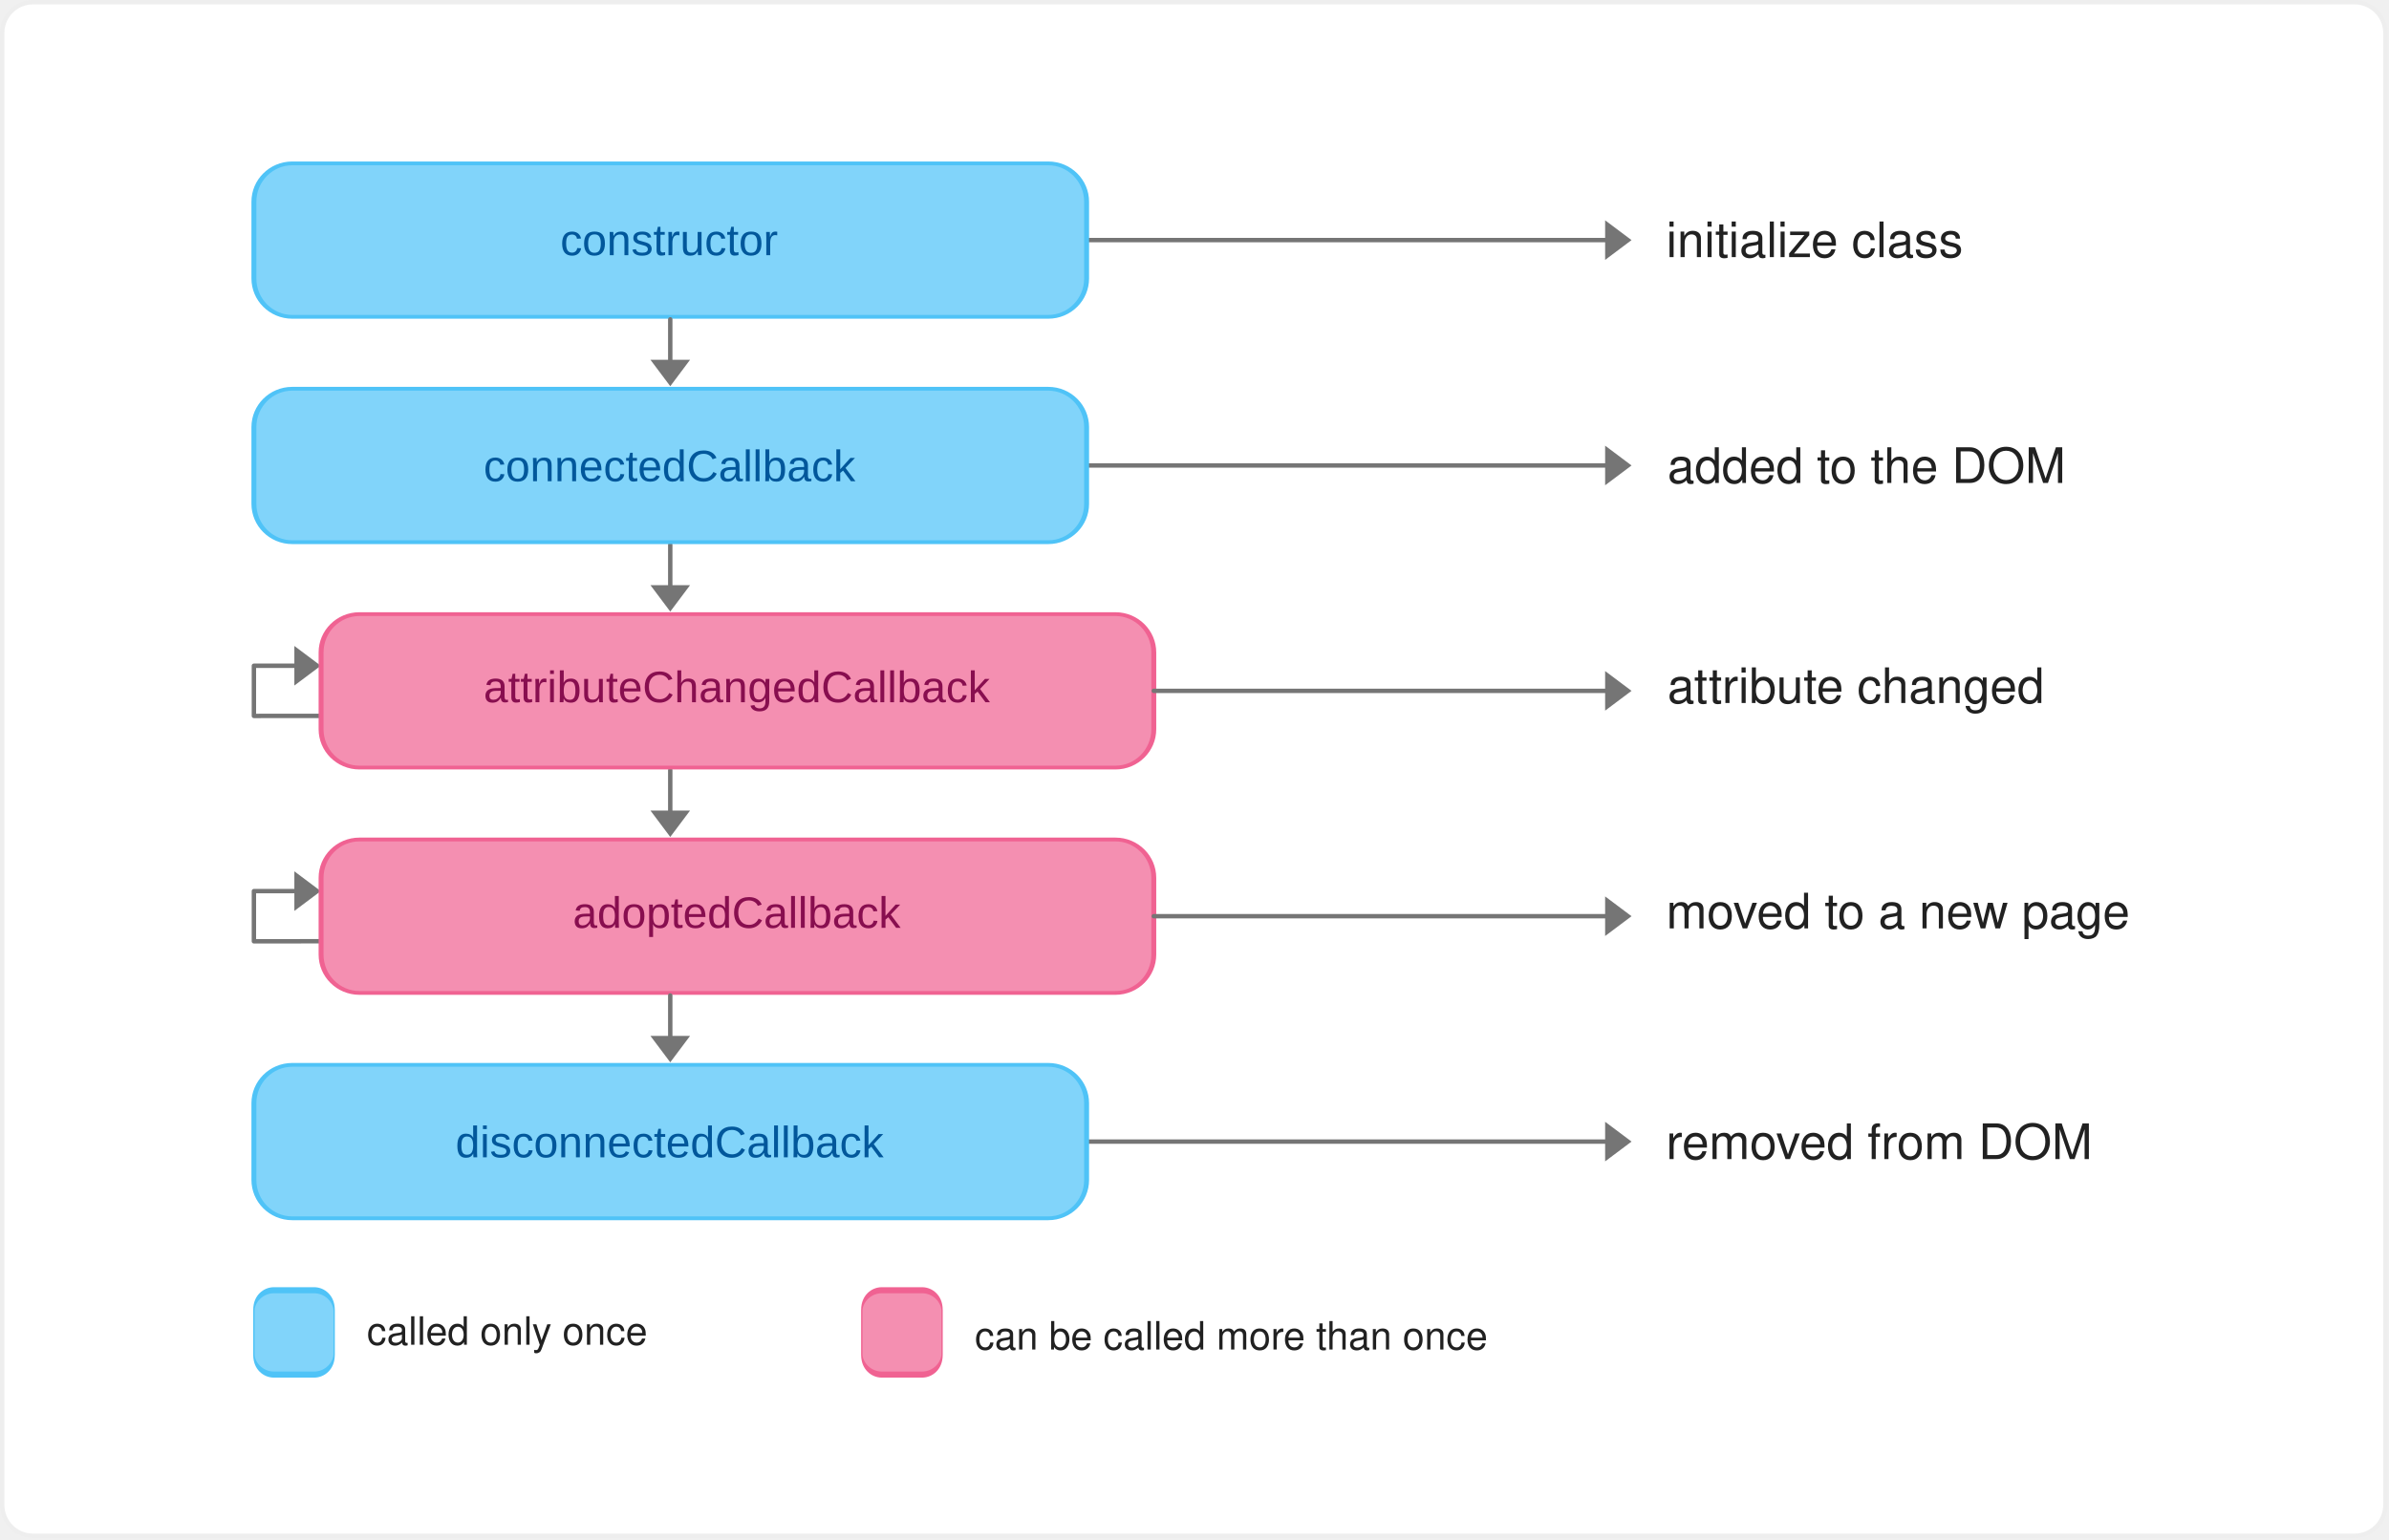
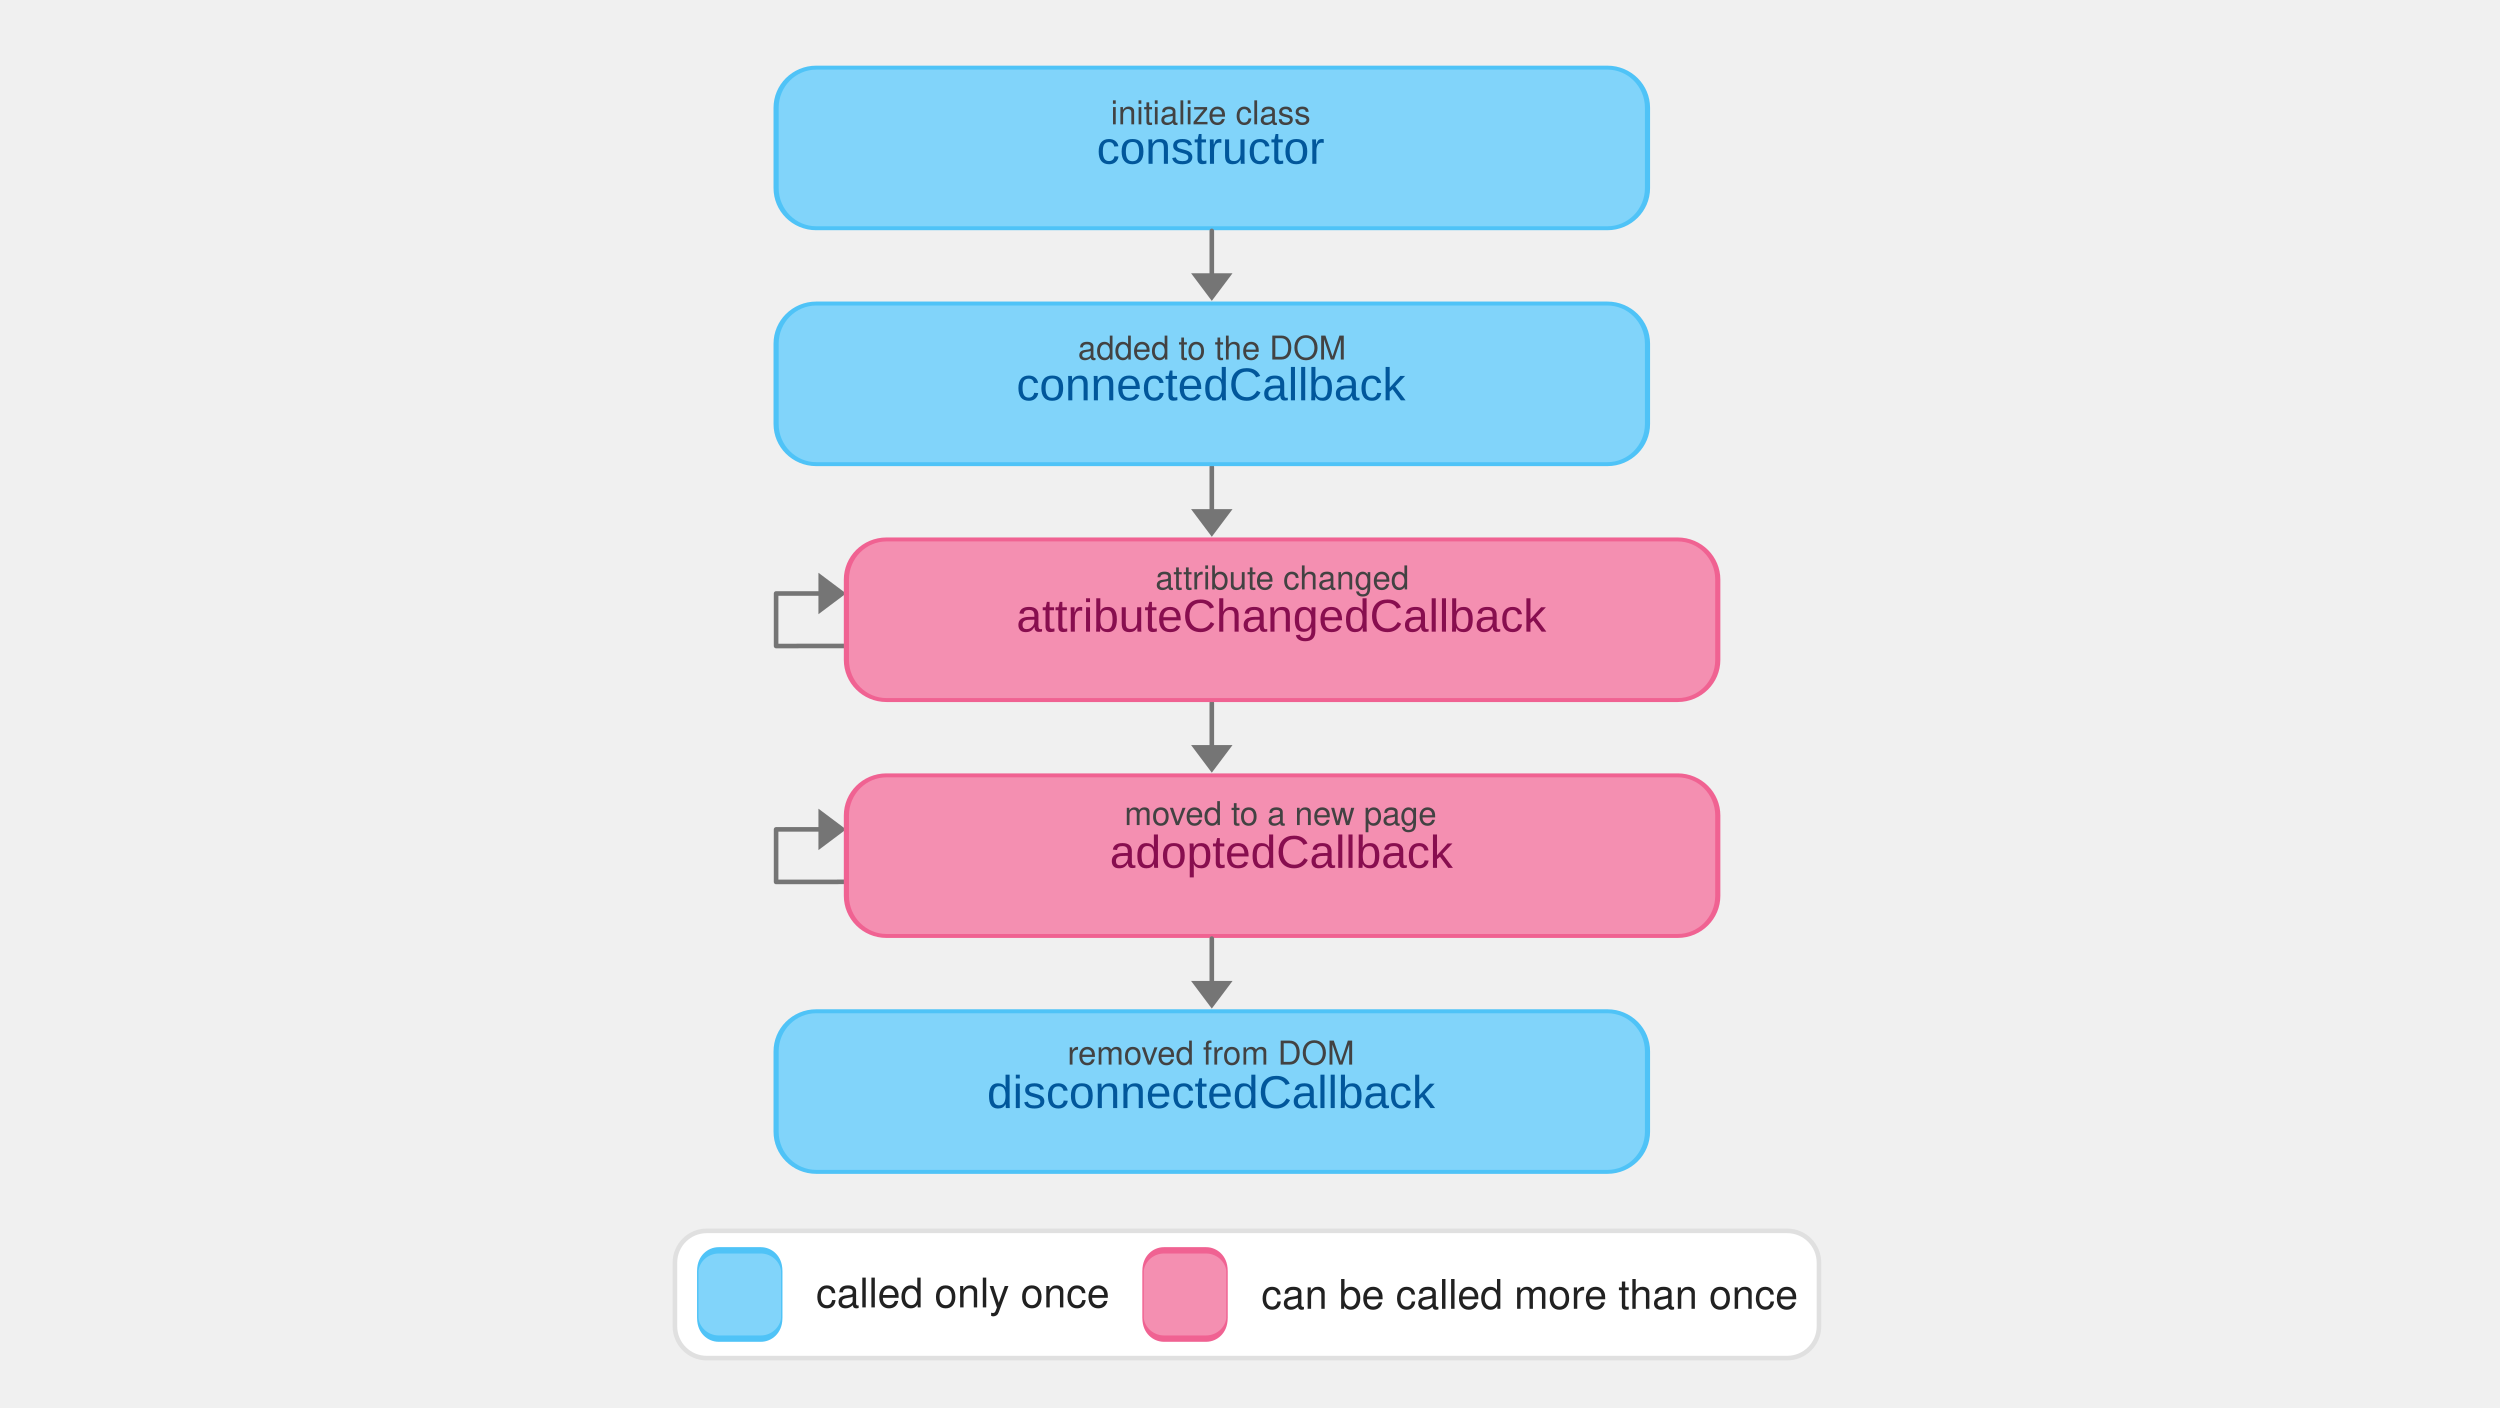
- <svg xmlns="http://www.w3.org/2000/svg" width="100%" height="100%" viewBox="0 0 380 245" version="1.1" xml:space="preserve" style="fill-rule:evenodd;clip-rule:evenodd;stroke-linecap:round;stroke-linejoin:round;stroke-miterlimit:1.5;">
-   <g transform="matrix(1,0,0,1,-210.114,-177.65)">
-     <g transform="matrix(1.08929,0,0,1.08929,-16.1071,-5)">
-       <path d="M556,172.491C556,170.012 553.988,168 551.509,168L212.491,168C210.012,168 208,170.012 208,172.491L208,387.509C208,389.988 210.012,392 212.491,392L551.509,392C553.988,392 556,389.988 556,387.509L556,172.491Z" style="fill:white;stroke:rgb(238,238,238);stroke-width:0.64px;" />
+ <svg xmlns="http://www.w3.org/2000/svg" width="100%" height="100%" viewBox="0 0 380 214" version="1.1" xml:space="preserve" style="fill-rule:evenodd;clip-rule:evenodd;stroke-linecap:round;stroke-linejoin:round;stroke-miterlimit:1.5;">
+   <g transform="matrix(1,0,0,1,-33.2515,-40.3546)">
+     <g transform="matrix(1.08929,0,0,0.952099,-193.32,-119.598)">
+       <path d="M556,172.491C556,170.012 554.241,168 552.075,168L211.925,168C209.759,168 208,170.012 208,172.491L208,387.509C208,389.988 209.759,392 211.925,392L552.075,392C554.241,392 556,389.988 556,387.509L556,172.491Z" style="fill:none;" />
    </g>
-     <g>
-       <g transform="matrix(0.777057,0,0,0.777057,210.093,135.055)">
-         <g transform="matrix(1.28691,-0,-0,1.28691,0.0273466,54.8155)">
-           <path d="M255.316,35.052L259.516,38.202L255.316,41.352L255.316,35.052Z" style="fill:rgb(117,117,117);" />
-           <path d="M172.838,38.202L256.156,38.202" style="fill:none;stroke:rgb(117,117,117);stroke-width:0.7px;" />
+     <g transform="matrix(1,0,0,1,11.905,0)">
+       <g transform="matrix(0.675775,0,0,0.519441,98.0916,-28.8399)">
+         <path d="M257,164.75C257,158.265 252.953,153 247.968,153L70.032,153C65.047,153 61,158.265 61,164.75L61,188.25C61,194.735 65.047,200 70.032,200L247.968,200C252.953,200 257,194.735 257,188.25L257,164.75Z" style="fill:rgb(129,212,250);stroke:rgb(79,195,247);stroke-width:1.16px;" />
+       </g>
+       <g transform="matrix(0.777057,0,0,0.777057,108.595,-13.4833)">
+         <text x="102.242px" y="101.322px" style="font-family:'ArialMT', 'Arial', sans-serif;font-size:9.008px;fill:rgb(1,87,155);">constructor</text>
+       </g>
+       <g transform="matrix(4.7581e-17,0.0953395,-0.777057,5.83786e-18,286.336,54.2442)">
+         <g transform="matrix(7.88003e-17,-1.28691,10.4888,6.42256e-16,-145.686,341.017)">
+           <path d="M187.343,41.533L184.193,45.733L181.043,41.533L187.343,41.533Z" style="fill:rgb(117,117,117);" />
+           <path d="M184.193,35.098L184.193,42.373" style="fill:none;stroke:rgb(117,117,117);stroke-width:0.7px;" />
        </g>
      </g>
-       <g>
-         <g transform="matrix(0.675775,0,0,0.519441,209.278,124.17)">
-           <path d="M257,164.75C257,158.265 252.953,153 247.968,153L70.032,153C65.047,153 61,158.265 61,164.75L61,188.25C61,194.735 65.047,200 70.032,200L247.968,200C252.953,200 257,194.735 257,188.25L257,164.75Z" style="fill:rgb(129,212,250);stroke:rgb(79,195,247);stroke-width:1.16px;" />
+       <g transform="matrix(4.7581e-17,0.0953395,-0.777057,5.83786e-18,286.336,90.1019)">
+         <g transform="matrix(7.88003e-17,-1.28691,10.4888,6.42256e-16,-521.791,341.017)">
+           <path d="M187.343,77.391L184.193,81.591L181.043,77.391L187.343,77.391Z" style="fill:rgb(117,117,117);" />
+           <path d="M184.193,70.956L184.193,78.231" style="fill:none;stroke:rgb(117,117,117);stroke-width:0.7px;" />
        </g>
-         <g transform="matrix(0.777057,0,0,0.777057,219.781,139.527)">
-           <text x="102.242px" y="101.322px" style="font-family:'ArialMT', 'Arial', sans-serif;font-size:9.008px;fill:rgb(1,87,155);">constructor</text>
+       </g>
+       <g transform="matrix(4.7581e-17,0.0953395,-0.777057,5.83786e-18,286.336,125.96)">
+         <g transform="matrix(7.88003e-17,-1.28691,10.4888,6.42256e-16,-897.896,341.017)">
+           <path d="M187.343,113.248L184.193,117.448L181.043,113.248L187.343,113.248Z" style="fill:rgb(117,117,117);" />
+           <path d="M184.193,106.814L184.193,114.088" style="fill:none;stroke:rgb(117,117,117);stroke-width:0.7px;" />
+         </g>
+       </g>
+       <g transform="matrix(0.154212,-3.89618e-18,-2.1068e-16,0.777057,98.4417,49.767)">
+         <g transform="matrix(6.48456,3.25137e-17,1.75813e-15,1.28691,-499.928,-12.1129)">
+           <path d="M124.402,87.059L128.602,90.209L124.402,93.359L124.402,87.059Z" style="fill:rgb(117,117,117);" />
+           <path d="M128.425,98.185L117.967,98.195L117.967,90.209L125.242,90.209" style="fill:none;stroke:rgb(117,117,117);stroke-width:0.7px;" />
+         </g>
+       </g>
+       <g transform="matrix(0.675775,0,0,0.519441,108.776,42.8754)">
+         <path d="M257,164.75C257,158.265 252.953,153 247.968,153L70.032,153C65.047,153 61,158.265 61,164.75L61,188.25C61,194.735 65.047,200 70.032,200L247.968,200C252.953,200 257,194.735 257,188.25L257,164.75Z" style="fill:rgb(244,143,177);stroke:rgb(240,98,146);stroke-width:1.16px;" />
+       </g>
+       <g transform="matrix(0.777057,0,0,0.777057,113.602,57.6355)">
+         <text x="80.089px" y="101.322px" style="font-family:'ArialMT', 'Arial', sans-serif;font-size:9.008px;fill:rgb(136,14,79);">attributeChangedCallback</text>
+       </g>
+       <g transform="matrix(0.154212,-3.89618e-18,-2.1068e-16,0.777057,98.4417,85.6247)">
+         <g transform="matrix(6.48456,3.25137e-17,1.75813e-15,1.28691,-499.928,-58.2584)">
+           <path d="M124.402,122.917L128.602,126.067L124.402,129.217L124.402,122.917Z" style="fill:rgb(117,117,117);" />
+           <path d="M128.425,134.042L117.967,134.053L117.967,126.067L125.242,126.067" style="fill:none;stroke:rgb(117,117,117);stroke-width:0.7px;" />
+         </g>
+       </g>
+       <g transform="matrix(0.675775,0,0,0.519441,108.776,78.7331)">
+         <path d="M257,164.75C257,158.265 252.953,153 247.968,153L70.032,153C65.047,153 61,158.265 61,164.75L61,188.25C61,194.735 65.047,200 70.032,200L247.968,200C252.953,200 257,194.735 257,188.25L257,164.75Z" style="fill:rgb(244,143,177);stroke:rgb(240,98,146);stroke-width:1.16px;" />
+       </g>
+       <g transform="matrix(0.777057,0,0,0.777057,113.602,93.5342)">
+         <text x="98.365px" y="101.322px" style="font-family:'ArialMT', 'Arial', sans-serif;font-size:9.008px;fill:rgb(136,14,79);">adoptedCallback</text>
+       </g>
+       <g transform="matrix(4.7581e-17,0.0953395,-0.777057,5.83786e-18,286.336,161.817)">
+         <g transform="matrix(7.88003e-17,-1.28691,10.4888,6.42256e-16,-1274,341.017)">
+           <path d="M187.343,149.106L184.193,153.306L181.043,149.106L187.343,149.106Z" style="fill:rgb(117,117,117);" />
+           <path d="M184.193,142.671L184.193,149.946" style="fill:none;stroke:rgb(117,117,117);stroke-width:0.7px;" />
+         </g>
+       </g>
+       <g transform="matrix(0.675775,0,0,0.519441,98.0916,7.01776)">
+         <path d="M257,164.75C257,158.265 252.953,153 247.968,153L70.032,153C65.047,153 61,158.265 61,164.75L61,188.25C61,194.735 65.047,200 70.032,200L247.968,200C252.953,200 257,194.735 257,188.25L257,164.75Z" style="fill:rgb(129,212,250);stroke:rgb(79,195,247);stroke-width:1.16px;" />
+       </g>
+       <g transform="matrix(0.777057,0,0,0.777057,102.907,22.4717)">
+         <text x="93.861px" y="101.322px" style="font-family:'ArialMT', 'Arial', sans-serif;font-size:9.008px;fill:rgb(1,87,155);">connectedCallback</text>
+       </g>
+       <g transform="matrix(0.675775,0,0,0.519441,98.0916,114.591)">
+         <path d="M257,164.75C257,158.265 252.953,153 247.968,153L70.032,153C65.047,153 61,158.265 61,164.75L61,188.25C61,194.735 65.047,200 70.032,200L247.968,200C252.953,200 257,194.735 257,188.25L257,164.75Z" style="fill:rgb(129,212,250);stroke:rgb(79,195,247);stroke-width:1.16px;" />
+       </g>
+       <g transform="matrix(0.777057,0,0,0.777057,102.924,130.045)">
+         <text x="88.103px" y="101.322px" style="font-family:'ArialMT', 'Arial', sans-serif;font-size:9.008px;fill:rgb(1,87,155);">disconnectedCallback</text>
+       </g>
+       <g transform="matrix(0.777057,0,0,0.777057,-92.6398,-17.1458)">
+         <text x="363.97px" y="98.316px" style="font-family:'Helvetica';font-size:6.435px;fill:rgb(66,66,66);">initialize class</text>
+       </g>
+       <g transform="matrix(0.777057,0,0,0.777057,-97.6349,18.6062)">
+         <text x="363.97px" y="98.316px" style="font-family:'Helvetica';font-size:6.435px;fill:rgb(66,66,66);">added to the DOM</text>
+       </g>
+       <g transform="matrix(0.777057,0,0,0.777057,-85.8575,53.5424)">
+         <text x="363.97px" y="98.316px" style="font-family:'Helvetica';font-size:6.435px;fill:rgb(66,66,66);">attribute changed</text>
+       </g>
+       <g transform="matrix(0.777057,0,0,0.777057,-90.5584,89.3682)">
+         <text x="363.97px" y="98.316px" style="font-family:'Helvetica';font-size:6.435px;fill:rgb(66,66,66);">moved to a new page</text>
+       </g>
+       <g transform="matrix(0.777057,0,0,0.777057,-99.2218,125.775)">
+         <text x="363.97px" y="98.316px" style="font-family:'Helvetica';font-size:6.435px;fill:rgb(66,66,66);">removed from DOM</text>
+       </g>
+     </g>
+     <g transform="matrix(1,0,0,1,-0.62363,0)">
+       <g transform="matrix(1,0,0,1,-2.85042,0)">
+         <path d="M313.209,232.281C313.209,229.612 311.042,227.445 308.373,227.445L144.15,227.445C141.481,227.445 139.314,229.612 139.314,232.281L139.314,241.952C139.314,244.621 141.481,246.788 144.15,246.788L308.373,246.788C311.042,246.788 313.209,244.621 313.209,241.952L313.209,232.281Z" style="fill:white;stroke:rgb(224,224,224);stroke-width:0.7px;" />
+       </g>
+       <g transform="matrix(1,0,0,1,0.62363,0.482768)">
+         <g>
+           <g transform="matrix(0.0651099,0,0,0.285572,135.342,186.23)">
+             <path d="M257,164.172C257,158.006 235.044,153 208,153L110,153C82.956,153 61,158.006 61,164.172L61,188.828C61,194.994 82.956,200 110,200L208,200C235.044,200 257,194.994 257,188.828L257,164.172Z" style="fill:rgb(129,212,250);stroke:rgb(79,195,247);stroke-width:3.38px;" />
+           </g>
+           <g transform="matrix(0.777057,0,0,0.777057,-125.535,162.2)">
+             <text x="363.97px" y="98.316px" style="font-family:'Helvetica';font-size:8px;fill:rgb(33,33,33);">called only once</text>
+           </g>
+         </g>
+         <g>
+           <g transform="matrix(0.0651099,0,0,0.285572,203.024,186.23)">
+             <path d="M257,164.172C257,158.006 235.044,153 208,153L110,153C82.956,153 61,158.006 61,164.172L61,188.828C61,194.994 82.956,200 110,200L208,200C235.044,200 257,194.994 257,188.828L257,164.172Z" style="fill:rgb(244,143,177);stroke:rgb(240,98,146);stroke-width:3.38px;" />
+           </g>
+           <g transform="matrix(0.777057,0,0,0.777057,-57.8525,162.415)">
+             <text x="363.97px" y="98.316px" style="font-family:'Helvetica';font-size:8px;fill:rgb(33,33,33);">can be called more than once</text>
+           </g>
        </g>
      </g>
    </g>
-     <g transform="matrix(4.7581e-17,0.0953395,-0.777057,5.83786e-18,397.523,207.255)">
-       <g transform="matrix(7.88003e-17,-1.28691,10.4888,6.42256e-16,-310.518,241.177)">
-         <path d="M109.762,57.248L106.612,61.448L103.462,57.248L109.762,57.248Z" style="fill:rgb(117,117,117);" />
-         <path d="M106.612,50.813L106.612,58.088" style="fill:none;stroke:rgb(117,117,117);stroke-width:0.7px;" />
-       </g>
-     </g>
-     <g transform="matrix(4.7581e-17,0.0953395,-0.777057,5.83786e-18,397.523,243.112)">
-       <g transform="matrix(7.88003e-17,-1.28691,10.4888,6.42256e-16,-686.623,241.177)">
-         <path d="M109.762,93.106L106.612,97.306L103.462,93.106L109.762,93.106Z" style="fill:rgb(117,117,117);" />
-         <path d="M106.612,86.671L106.612,93.946" style="fill:none;stroke:rgb(117,117,117);stroke-width:0.7px;" />
-       </g>
-     </g>
-     <g transform="matrix(4.7581e-17,0.0953395,-0.777057,5.83786e-18,397.523,278.97)">
-       <g transform="matrix(7.88003e-17,-1.28691,10.4888,6.42256e-16,-1062.73,241.177)">
-         <path d="M109.762,128.963L106.612,133.163L103.462,128.963L109.762,128.963Z" style="fill:rgb(117,117,117);" />
-         <path d="M106.612,122.529L106.612,129.803" style="fill:none;stroke:rgb(117,117,117);stroke-width:0.7px;" />
-       </g>
-     </g>
-     <g>
-       <g>
-         <g transform="matrix(0.154212,-3.89618e-18,-2.1068e-16,0.777057,209.628,202.777)">
-           <g transform="matrix(6.48456,3.25137e-17,1.75813e-15,1.28691,3.15436,-32.3366)">
-             <path d="M46.821,102.774L51.021,105.924L46.821,109.074L46.821,102.774Z" style="fill:rgb(117,117,117);" />
-             <path d="M50.844,113.9L40.386,113.91L40.386,105.924L47.661,105.924" style="fill:none;stroke:rgb(117,117,117);stroke-width:0.7px;" />
-           </g>
-         </g>
-         <g transform="matrix(0.675775,0,0,0.519441,219.963,195.886)">
-           <path d="M257,164.75C257,158.265 252.953,153 247.968,153L70.032,153C65.047,153 61,158.265 61,164.75L61,188.25C61,194.735 65.047,200 70.032,200L247.968,200C252.953,200 257,194.735 257,188.25L257,164.75Z" style="fill:rgb(244,143,177);stroke:rgb(240,98,146);stroke-width:1.16px;" />
-         </g>
-         <g transform="matrix(0.777057,0,0,0.777057,224.789,210.646)">
-           <text x="80.089px" y="101.322px" style="font-family:'ArialMT', 'Arial', sans-serif;font-size:9.008px;fill:rgb(136,14,79);">attributeChangedCallback</text>
-         </g>
-       </g>
-       <g transform="matrix(0.681268,0,0,0.777057,242.086,206.771)">
-         <g transform="matrix(1.46785,-0,-0,1.28691,-46.9303,-37.4754)">
-           <path d="M255.316,106.767L259.516,109.917L255.316,113.067L255.316,106.767Z" style="fill:rgb(117,117,117);" />
-           <path d="M183.523,109.917L256.156,109.917" style="fill:none;stroke:rgb(117,117,117);stroke-width:0.7px;" />
-         </g>
-       </g>
-     </g>
-     <g>
-       <g>
-         <g transform="matrix(0.154212,-3.89618e-18,-2.1068e-16,0.777057,209.628,238.635)">
-           <g transform="matrix(6.48456,3.25137e-17,1.75813e-15,1.28691,3.15436,-78.4821)">
-             <path d="M46.821,138.632L51.021,141.782L46.821,144.932L46.821,138.632Z" style="fill:rgb(117,117,117);" />
-             <path d="M50.844,149.757L40.386,149.768L40.386,141.782L47.661,141.782" style="fill:none;stroke:rgb(117,117,117);stroke-width:0.7px;" />
-           </g>
-         </g>
-         <g transform="matrix(0.675775,0,0,0.519441,219.963,231.743)">
-           <path d="M257,164.75C257,158.265 252.953,153 247.968,153L70.032,153C65.047,153 61,158.265 61,164.75L61,188.25C61,194.735 65.047,200 70.032,200L247.968,200C252.953,200 257,194.735 257,188.25L257,164.75Z" style="fill:rgb(244,143,177);stroke:rgb(240,98,146);stroke-width:1.16px;" />
-         </g>
-         <g transform="matrix(0.777057,0,0,0.777057,224.789,246.545)">
-           <text x="98.365px" y="101.322px" style="font-family:'ArialMT', 'Arial', sans-serif;font-size:9.008px;fill:rgb(136,14,79);">adoptedCallback</text>
-         </g>
-       </g>
-       <g transform="matrix(0.681268,0,0,0.777057,242.086,242.628)">
-         <g transform="matrix(1.46785,-0,-0,1.28691,-46.9303,-83.6209)">
-           <path d="M255.316,142.625L259.516,145.775L255.316,148.925L255.316,142.625Z" style="fill:rgb(117,117,117);" />
-           <path d="M183.523,145.775L256.156,145.775" style="fill:none;stroke:rgb(117,117,117);stroke-width:0.7px;" />
-         </g>
-       </g>
-     </g>
-     <g transform="matrix(4.7581e-17,0.0953395,-0.777057,5.83786e-18,397.523,314.828)">
-       <g transform="matrix(7.88003e-17,-1.28691,10.4888,6.42256e-16,-1438.83,241.177)">
-         <path d="M109.762,164.821L106.612,169.021L103.462,164.821L109.762,164.821Z" style="fill:rgb(117,117,117);" />
-         <path d="M106.612,158.386L106.612,165.661" style="fill:none;stroke:rgb(117,117,117);stroke-width:0.7px;" />
-       </g>
-     </g>
-     <g>
-       <g transform="matrix(0.777057,0,0,0.777057,210.093,170.913)">
-         <g transform="matrix(1.28691,-0,-0,1.28691,0.0273466,8.67004)">
-           <path d="M255.316,70.909L259.516,74.059L255.316,77.209L255.316,70.909Z" style="fill:rgb(117,117,117);" />
-           <path d="M172.838,74.059L256.156,74.059" style="fill:none;stroke:rgb(117,117,117);stroke-width:0.7px;" />
-         </g>
-       </g>
-       <g>
-         <g transform="matrix(0.675775,0,0,0.519441,209.278,160.028)">
-           <path d="M257,164.75C257,158.265 252.953,153 247.968,153L70.032,153C65.047,153 61,158.265 61,164.75L61,188.25C61,194.735 65.047,200 70.032,200L247.968,200C252.953,200 257,194.735 257,188.25L257,164.75Z" style="fill:rgb(129,212,250);stroke:rgb(79,195,247);stroke-width:1.16px;" />
-         </g>
-         <g transform="matrix(0.777057,0,0,0.777057,214.093,175.482)">
-           <text x="93.861px" y="101.322px" style="font-family:'ArialMT', 'Arial', sans-serif;font-size:9.008px;fill:rgb(1,87,155);">connectedCallback</text>
-         </g>
-       </g>
-     </g>
-     <g>
-       <g transform="matrix(0.777057,0,0,0.777057,210.093,278.486)">
-         <g transform="matrix(1.28691,-0,-0,1.28691,0.0273466,-129.766)">
-           <path d="M255.316,178.482L259.516,181.632L255.316,184.782L255.316,178.482Z" style="fill:rgb(117,117,117);" />
-           <path d="M172.838,181.632L256.156,181.632" style="fill:none;stroke:rgb(117,117,117);stroke-width:0.7px;" />
-         </g>
-       </g>
-       <g>
-         <g transform="matrix(0.675775,0,0,0.519441,209.278,267.601)">
-           <path d="M257,164.75C257,158.265 252.953,153 247.968,153L70.032,153C65.047,153 61,158.265 61,164.75L61,188.25C61,194.735 65.047,200 70.032,200L247.968,200C252.953,200 257,194.735 257,188.25L257,164.75Z" style="fill:rgb(129,212,250);stroke:rgb(79,195,247);stroke-width:1.16px;" />
-         </g>
-         <g transform="matrix(0.777057,0,0,0.777057,214.111,283.055)">
-           <text x="88.103px" y="101.322px" style="font-family:'ArialMT', 'Arial', sans-serif;font-size:9.008px;fill:rgb(1,87,155);">disconnectedCallback</text>
-         </g>
-       </g>
-     </g>
-     <g transform="matrix(0.0651099,0,0,0.285572,246.528,339.241)">
-       <path d="M257,164.172C257,158.006 235.044,153 208,153L110,153C82.956,153 61,158.006 61,164.172L61,188.828C61,194.994 82.956,200 110,200L208,200C235.044,200 257,194.994 257,188.828L257,164.172Z" style="fill:rgb(129,212,250);stroke:rgb(79,195,247);stroke-width:3.38px;" />
-     </g>
-     <g transform="matrix(0.0651099,0,0,0.285572,343.225,339.241)">
-       <path d="M257,164.172C257,158.006 235.044,153 208,153L110,153C82.956,153 61,158.006 61,164.172L61,188.828C61,194.994 82.956,200 110,200L208,200C235.044,200 257,194.994 257,188.828L257,164.172Z" style="fill:rgb(244,143,177);stroke:rgb(240,98,146);stroke-width:3.38px;" />
-     </g>
-     <g transform="matrix(0.777057,0,0,0.777057,192.33,142.164)">
-       <text x="363.97px" y="98.316px" style="font-family:'Helvetica';font-size:10px;fill:rgb(33,33,33);">initialize class</text>
-     </g>
-     <g transform="matrix(0.777057,0,0,0.777057,192.52,178.093)">
-       <text x="363.97px" y="98.316px" style="font-family:'Helvetica';font-size:10px;fill:rgb(33,33,33);">added to the DOM</text>
-     </g>
-     <g transform="matrix(0.777057,0,0,0.777057,192.52,213.107)">
-       <text x="363.97px" y="98.316px" style="font-family:'Helvetica';font-size:10px;fill:rgb(33,33,33);">attribute changed</text>
-     </g>
-     <g transform="matrix(0.777057,0,0,0.777057,192.33,248.965)">
-       <text x="363.97px" y="98.316px" style="font-family:'Helvetica';font-size:10px;fill:rgb(33,33,33);">moved to a new page</text>
-     </g>
-     <g transform="matrix(0.777057,0,0,0.777057,192.311,285.666)">
-       <text x="363.97px" y="98.316px" style="font-family:'Helvetica';font-size:10px;fill:rgb(33,33,33);">removed from DOM</text>
-     </g>
-     <g transform="matrix(0.777057,0,0,0.777057,-14.3485,315.211)">
-       <text x="363.97px" y="98.316px" style="font-family:'Helvetica';font-size:8px;fill:rgb(33,33,33);">called only once</text>
-     </g>
-     <g transform="matrix(0.777057,0,0,0.777057,82.348,315.969)">
-       <text x="363.97px" y="98.316px" style="font-family:'Helvetica';font-size:8px;fill:rgb(33,33,33);">can be called more than once</text>
-     </g>
  </g>
</svg>
